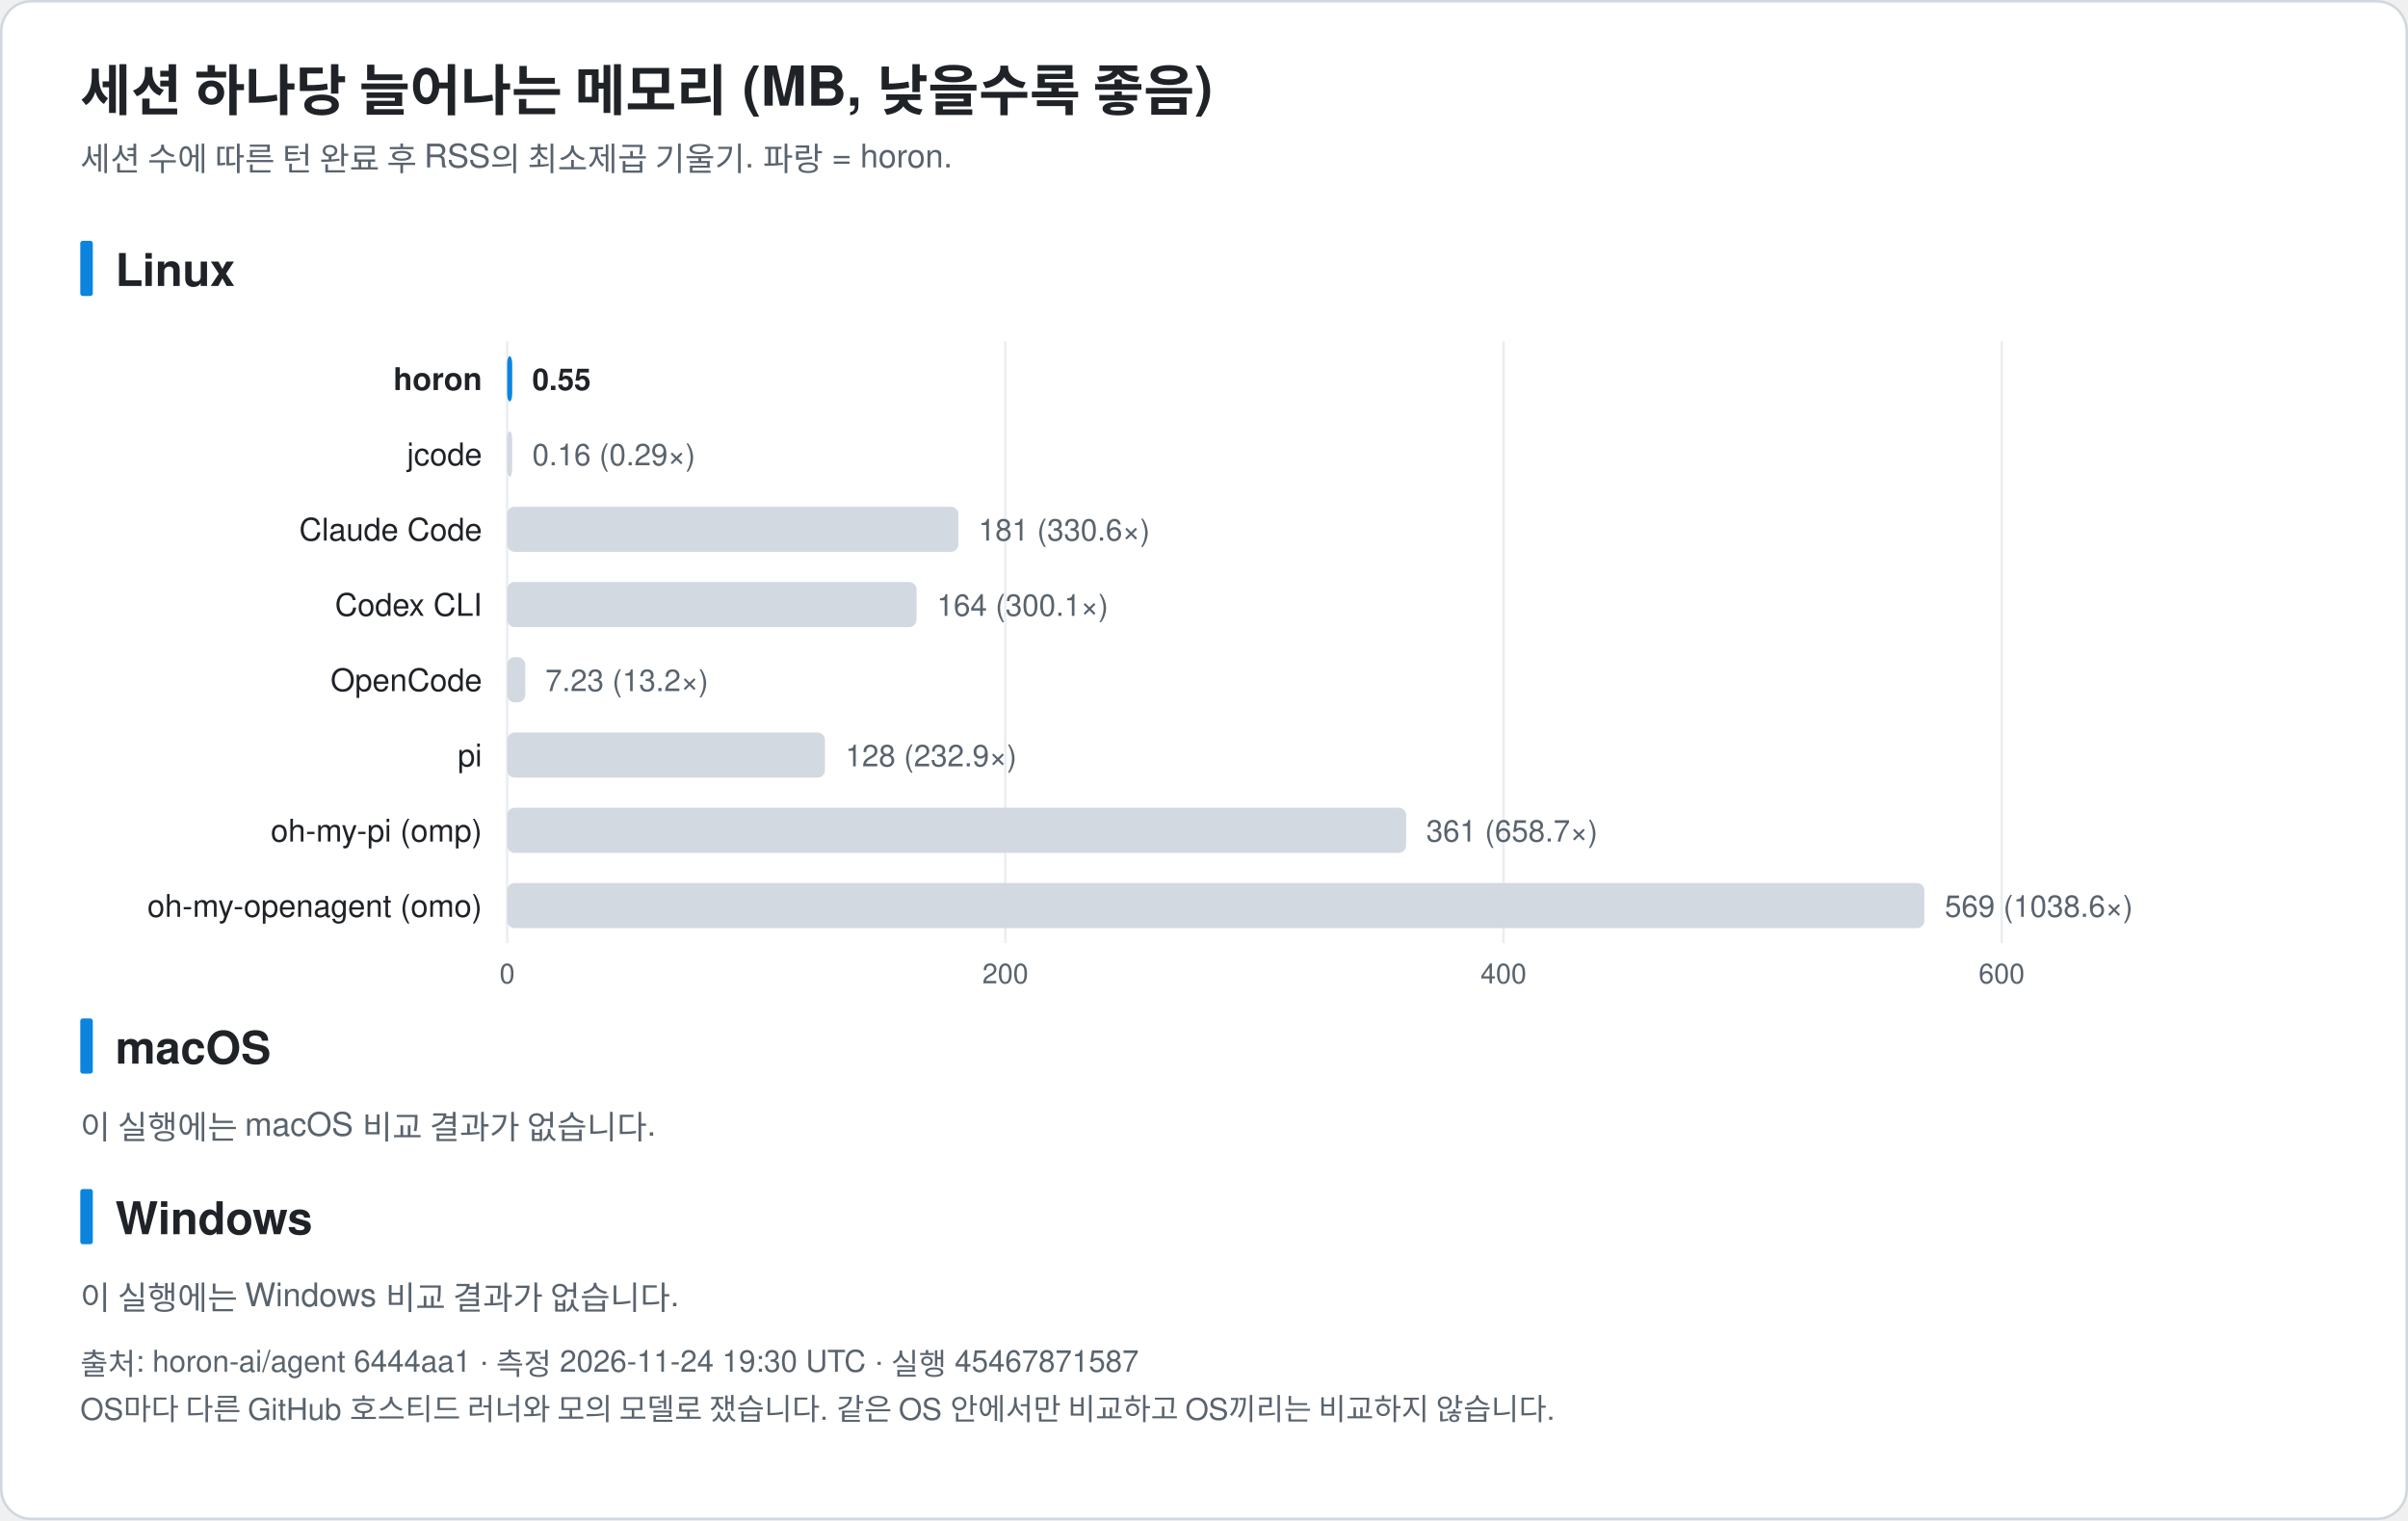
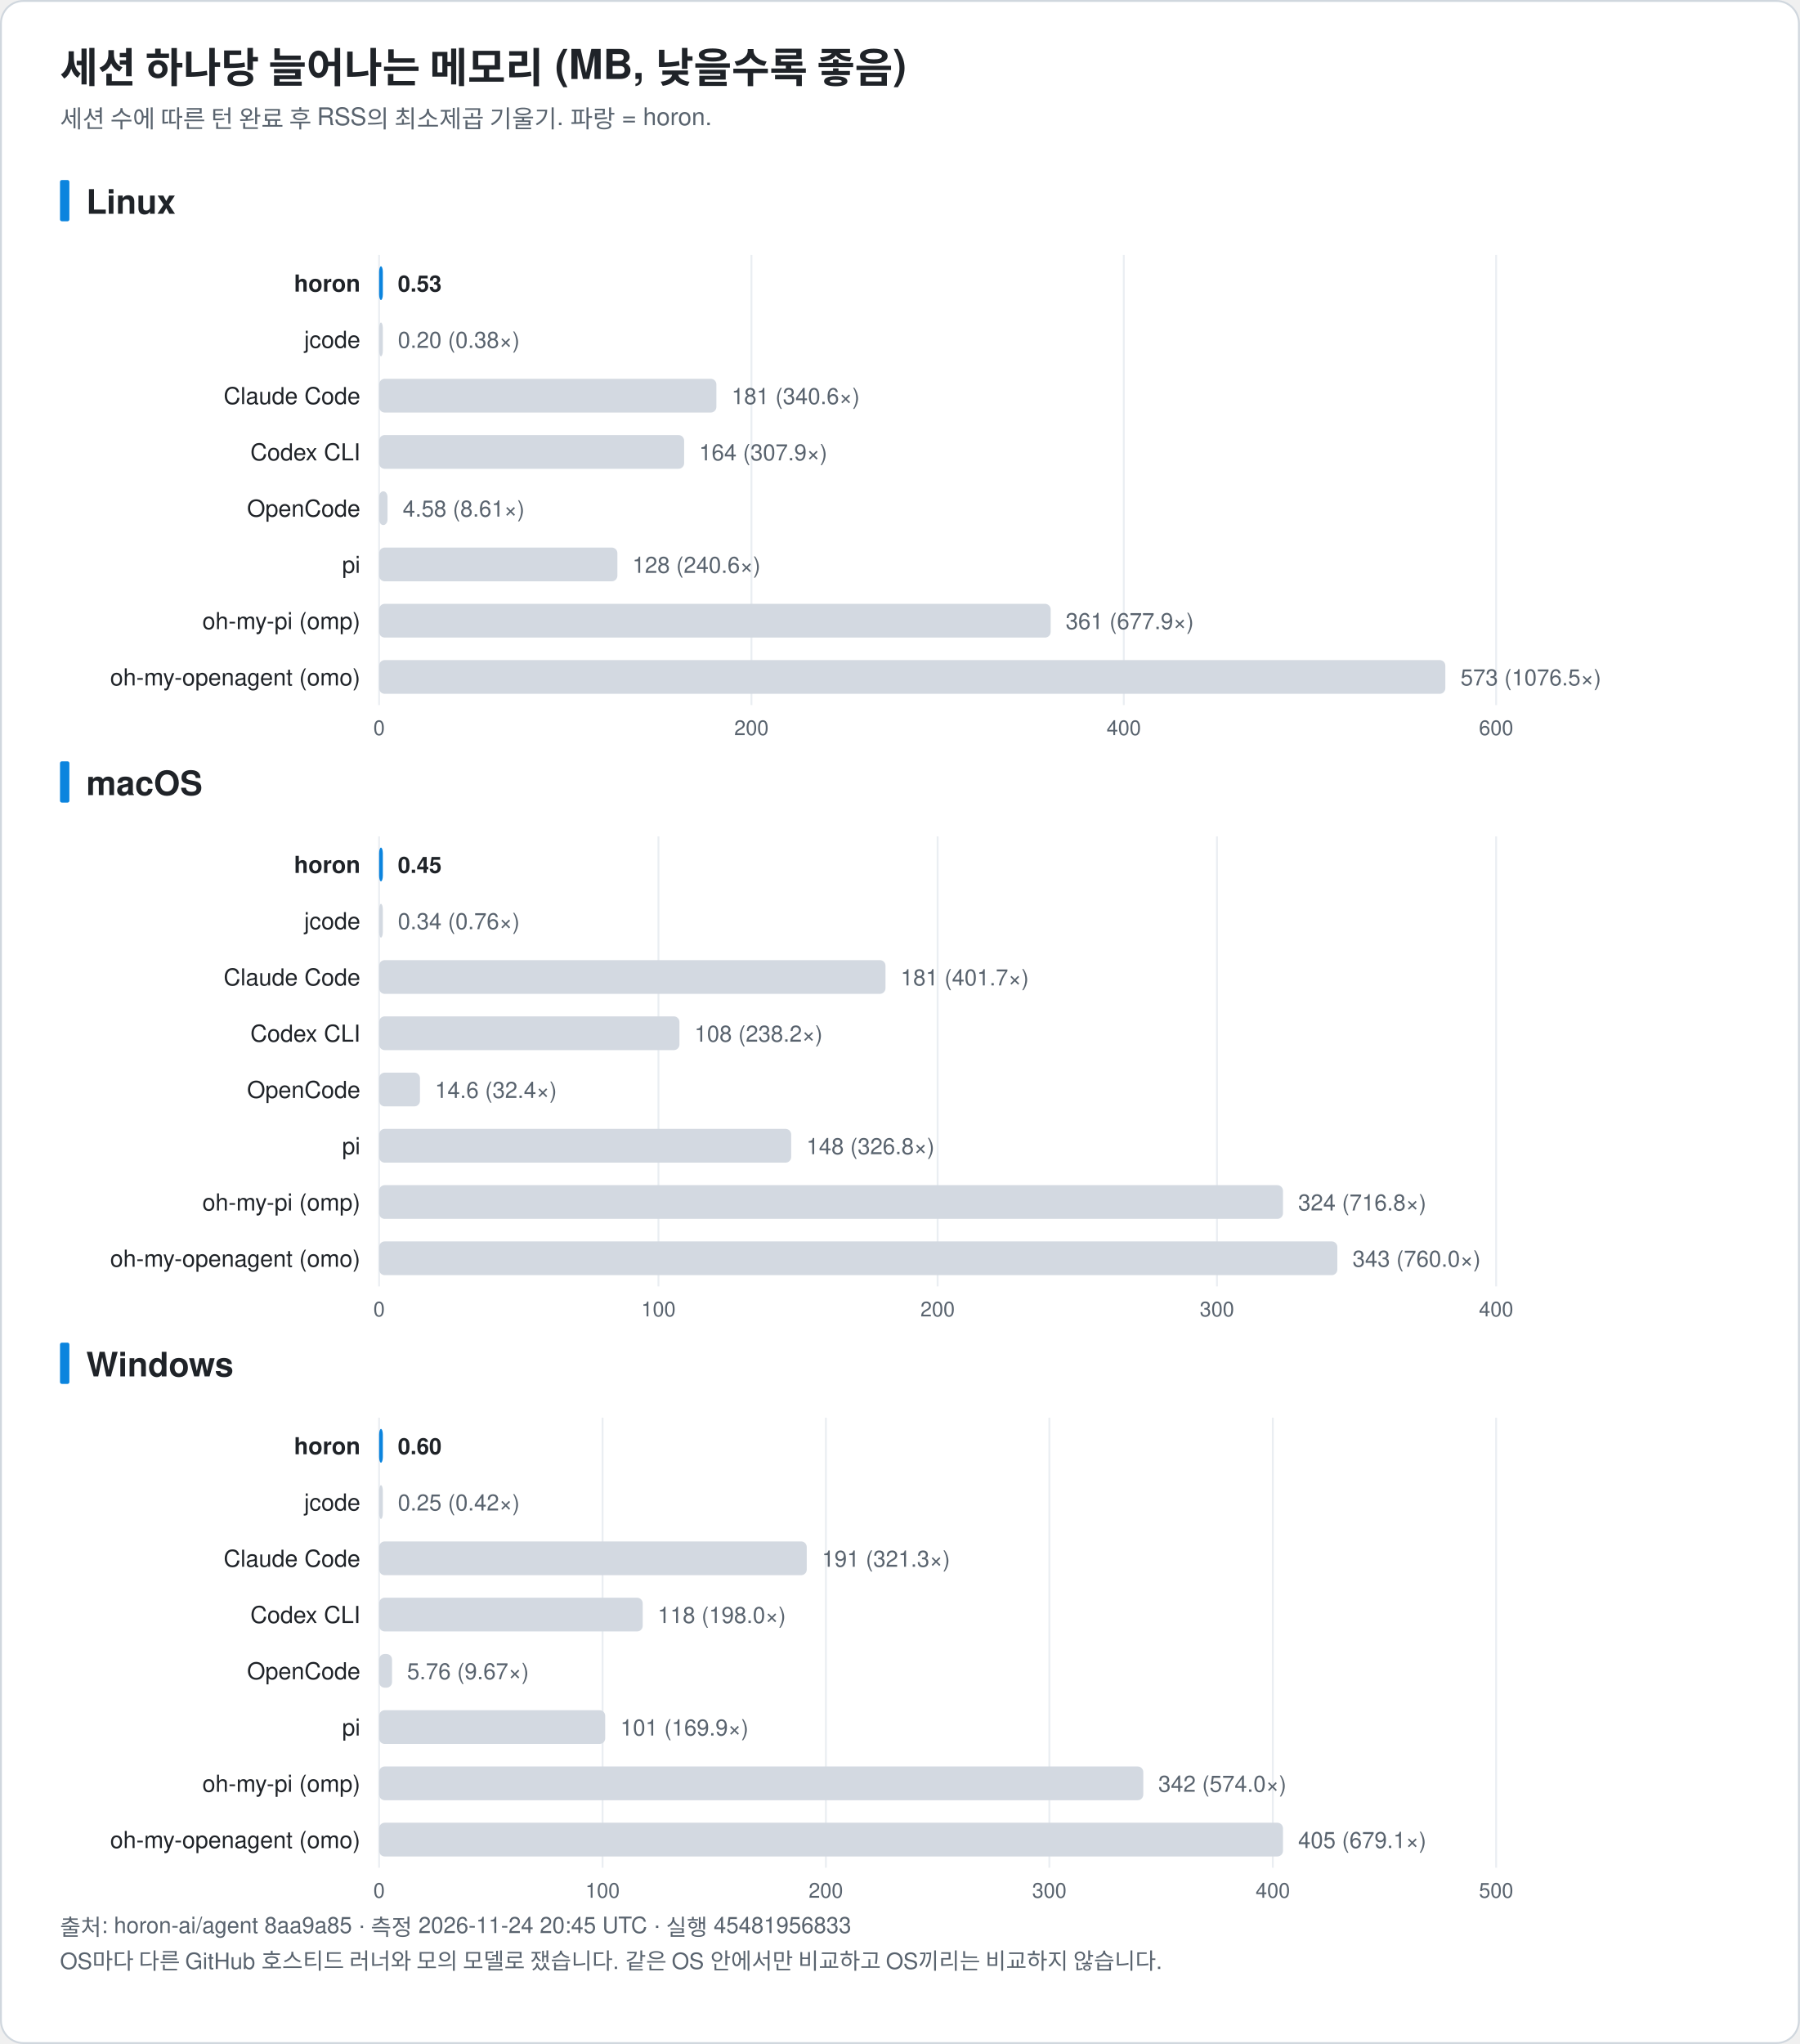
- <svg xmlns="http://www.w3.org/2000/svg" width="960" height="606" viewBox="0 0 960 606" font-family="-apple-system, BlinkMacSystemFont, 'Segoe UI', 'Noto Sans KR', 'Apple SD Gothic Neo', Helvetica, Arial, sans-serif" role="img">
-   <rect x="0.5" y="0.5" width="959" height="605" rx="12" fill="#ffffff" stroke="#d0d7de" />
+ <svg xmlns="http://www.w3.org/2000/svg" width="960" height="1090" viewBox="0 0 960 1090" font-family="-apple-system, BlinkMacSystemFont, 'Segoe UI', 'Noto Sans KR', 'Apple SD Gothic Neo', Helvetica, Arial, sans-serif" role="img">
+   <rect x="0.5" y="0.5" width="959" height="1089" rx="12" fill="#ffffff" stroke="#d0d7de" />
  <text x="32.0" y="44.0" font-size="22" fill="#1f2328" text-anchor="start" font-weight="bold">세션 하나당 늘어나는 메모리 (MB, 낮을수록 좋음)</text>
  <text x="32.0" y="68.0" font-size="13" fill="#59636e" text-anchor="start" font-weight="normal">세션 수에 따른 턴 완료 후 RSS의 최소제곱 기울기. 파랑 = horon.</text>
  <rect x="32" y="96.0" width="5" height="22" rx="1" fill="#0b84de" />
  <text x="46.0" y="114.0" font-size="18" fill="#1f2328" text-anchor="start" font-weight="bold">Linux</text>
  <line x1="202.2" y1="136.0" x2="202.2" y2="376.0" stroke="#eaeef2" />
  <text x="202.2" y="392.0" font-size="11" fill="#59636e" text-anchor="middle" font-weight="normal">0</text>
  <line x1="400.8" y1="136.0" x2="400.8" y2="376.0" stroke="#eaeef2" />
  <text x="400.8" y="392.0" font-size="11" fill="#59636e" text-anchor="middle" font-weight="normal">200</text>
  <line x1="599.4" y1="136.0" x2="599.4" y2="376.0" stroke="#eaeef2" />
  <text x="599.4" y="392.0" font-size="11" fill="#59636e" text-anchor="middle" font-weight="normal">400</text>
  <line x1="798.0" y1="136.0" x2="798.0" y2="376.0" stroke="#eaeef2" />
  <text x="798.0" y="392.0" font-size="11" fill="#59636e" text-anchor="middle" font-weight="normal">600</text>
  <text x="192.2" y="155.5" font-size="12.5" fill="#1f2328" text-anchor="end" font-weight="bold">horon</text>
  <rect x="202.2" y="142.0" width="2.0" height="18" rx="3" fill="#0b84de" />
-   <text x="212.2" y="155.5" font-size="12" fill="#1f2328" text-anchor="start" font-weight="bold">0.55</text>
+   <text x="212.2" y="155.5" font-size="12" fill="#1f2328" text-anchor="start" font-weight="bold">0.53</text>
  <text x="192.2" y="185.5" font-size="12.5" fill="#1f2328" text-anchor="end" font-weight="normal">jcode</text>
  <rect x="202.2" y="172.0" width="2.0" height="18" rx="3" fill="#d3d9e1" />
-   <text x="212.2" y="185.5" font-size="12" fill="#59636e" text-anchor="start" font-weight="normal">0.16 (0.29×)</text>
+   <text x="212.2" y="185.5" font-size="12" fill="#59636e" text-anchor="start" font-weight="normal">0.20 (0.38×)</text>
  <text x="192.2" y="215.5" font-size="12.5" fill="#1f2328" text-anchor="end" font-weight="normal">Claude Code</text>
  <rect x="202.2" y="202.0" width="179.9" height="18" rx="3" fill="#d3d9e1" />
-   <text x="390.1" y="215.5" font-size="12" fill="#59636e" text-anchor="start" font-weight="normal">181 (330.6×)</text>
+   <text x="390.2" y="215.5" font-size="12" fill="#59636e" text-anchor="start" font-weight="normal">181 (340.6×)</text>
  <text x="192.2" y="245.5" font-size="12.5" fill="#1f2328" text-anchor="end" font-weight="normal">Codex CLI</text>
-   <rect x="202.2" y="232.0" width="163.2" height="18" rx="3" fill="#d3d9e1" />
-   <text x="373.5" y="245.5" font-size="12" fill="#59636e" text-anchor="start" font-weight="normal">164 (300.1×)</text>
+   <rect x="202.2" y="232.0" width="162.7" height="18" rx="3" fill="#d3d9e1" />
+   <text x="372.9" y="245.5" font-size="12" fill="#59636e" text-anchor="start" font-weight="normal">164 (307.9×)</text>
  <text x="192.2" y="275.5" font-size="12.5" fill="#1f2328" text-anchor="end" font-weight="normal">OpenCode</text>
-   <rect x="202.2" y="262.0" width="7.2" height="18" rx="3" fill="#d3d9e1" />
-   <text x="217.4" y="275.5" font-size="12" fill="#59636e" text-anchor="start" font-weight="normal">7.23 (13.2×)</text>
+   <rect x="202.2" y="262.0" width="4.5" height="18" rx="3" fill="#d3d9e1" />
+   <text x="214.8" y="275.5" font-size="12" fill="#59636e" text-anchor="start" font-weight="normal">4.58 (8.61×)</text>
  <text x="192.2" y="305.5" font-size="12.5" fill="#1f2328" text-anchor="end" font-weight="normal">pi</text>
-   <rect x="202.2" y="292.0" width="126.7" height="18" rx="3" fill="#d3d9e1" />
-   <text x="337.0" y="305.5" font-size="12" fill="#59636e" text-anchor="start" font-weight="normal">128 (232.9×)</text>
+   <rect x="202.2" y="292.0" width="127.1" height="18" rx="3" fill="#d3d9e1" />
+   <text x="337.3" y="305.5" font-size="12" fill="#59636e" text-anchor="start" font-weight="normal">128 (240.6×)</text>
  <text x="192.2" y="335.5" font-size="12.5" fill="#1f2328" text-anchor="end" font-weight="normal">oh-my-pi (omp)</text>
-   <rect x="202.2" y="322.0" width="358.4" height="18" rx="3" fill="#d3d9e1" />
-   <text x="568.6" y="335.5" font-size="12" fill="#59636e" text-anchor="start" font-weight="normal">361 (658.7×)</text>
+   <rect x="202.2" y="322.0" width="358.2" height="18" rx="3" fill="#d3d9e1" />
+   <text x="568.4" y="335.5" font-size="12" fill="#59636e" text-anchor="start" font-weight="normal">361 (677.9×)</text>
  <text x="192.2" y="365.5" font-size="12.5" fill="#1f2328" text-anchor="end" font-weight="normal">oh-my-openagent (omo)</text>
-   <rect x="202.2" y="352.0" width="565.0" height="18" rx="3" fill="#d3d9e1" />
-   <text x="775.3" y="365.5" font-size="12" fill="#59636e" text-anchor="start" font-weight="normal">569 (1038.6×)</text>
+   <rect x="202.2" y="352.0" width="568.7" height="18" rx="3" fill="#d3d9e1" />
+   <text x="779.0" y="365.5" font-size="12" fill="#59636e" text-anchor="start" font-weight="normal">573 (1076.5×)</text>
  <rect x="32" y="406.0" width="5" height="22" rx="1" fill="#0b84de" />
  <text x="46.0" y="424.0" font-size="18" fill="#1f2328" text-anchor="start" font-weight="bold">macOS</text>
-   <text x="32.0" y="454.0" font-size="13" fill="#59636e" text-anchor="start" font-weight="normal">이 실행에는 macOS 비교 결과가 없습니다.</text>
-   <rect x="32" y="474.0" width="5" height="22" rx="1" fill="#0b84de" />
-   <text x="46.0" y="492.0" font-size="18" fill="#1f2328" text-anchor="start" font-weight="bold">Windows</text>
-   <text x="32.0" y="522.0" font-size="13" fill="#59636e" text-anchor="start" font-weight="normal">이 실행에는 Windows 비교 결과가 없습니다.</text>
-   <text x="32.0" y="548.0" font-size="12" fill="#59636e" text-anchor="start" font-weight="normal">출처: horon-ai/agent 6444aa1 · 측정 2026-11-24 19:30 UTC · 실행 45467871587</text>
-   <text x="32.0" y="566.0" font-size="12" fill="#59636e" text-anchor="start" font-weight="normal">OS마다 다른 GitHub 호스티드 러너와 모의 모델로 쟀습니다. 같은 OS 안에서만 비교하고 OS끼리는 비교하지 않습니다.</text>
+   <line x1="202.2" y1="446.0" x2="202.2" y2="686.0" stroke="#eaeef2" />
+   <text x="202.2" y="702.0" font-size="11" fill="#59636e" text-anchor="middle" font-weight="normal">0</text>
+   <line x1="351.2" y1="446.0" x2="351.2" y2="686.0" stroke="#eaeef2" />
+   <text x="351.2" y="702.0" font-size="11" fill="#59636e" text-anchor="middle" font-weight="normal">100</text>
+   <line x1="500.1" y1="446.0" x2="500.1" y2="686.0" stroke="#eaeef2" />
+   <text x="500.1" y="702.0" font-size="11" fill="#59636e" text-anchor="middle" font-weight="normal">200</text>
+   <line x1="649.1" y1="446.0" x2="649.1" y2="686.0" stroke="#eaeef2" />
+   <text x="649.1" y="702.0" font-size="11" fill="#59636e" text-anchor="middle" font-weight="normal">300</text>
+   <line x1="798.0" y1="446.0" x2="798.0" y2="686.0" stroke="#eaeef2" />
+   <text x="798.0" y="702.0" font-size="11" fill="#59636e" text-anchor="middle" font-weight="normal">400</text>
+   <text x="192.2" y="465.5" font-size="12.5" fill="#1f2328" text-anchor="end" font-weight="bold">horon</text>
+   <rect x="202.2" y="452.0" width="2.0" height="18" rx="3" fill="#0b84de" />
+   <text x="212.2" y="465.5" font-size="12" fill="#1f2328" text-anchor="start" font-weight="bold">0.45</text>
+   <text x="192.2" y="495.5" font-size="12.5" fill="#1f2328" text-anchor="end" font-weight="normal">jcode</text>
+   <rect x="202.2" y="482.0" width="2.0" height="18" rx="3" fill="#d3d9e1" />
+   <text x="212.2" y="495.5" font-size="12" fill="#59636e" text-anchor="start" font-weight="normal">0.34 (0.76×)</text>
+   <text x="192.2" y="525.5" font-size="12.5" fill="#1f2328" text-anchor="end" font-weight="normal">Claude Code</text>
+   <rect x="202.2" y="512.0" width="270.1" height="18" rx="3" fill="#d3d9e1" />
+   <text x="480.4" y="525.5" font-size="12" fill="#59636e" text-anchor="start" font-weight="normal">181 (401.7×)</text>
+   <text x="192.2" y="555.5" font-size="12.5" fill="#1f2328" text-anchor="end" font-weight="normal">Codex CLI</text>
+   <rect x="202.2" y="542.0" width="160.2" height="18" rx="3" fill="#d3d9e1" />
+   <text x="370.4" y="555.5" font-size="12" fill="#59636e" text-anchor="start" font-weight="normal">108 (238.2×)</text>
+   <text x="192.2" y="585.5" font-size="12.5" fill="#1f2328" text-anchor="end" font-weight="normal">OpenCode</text>
+   <rect x="202.2" y="572.0" width="21.8" height="18" rx="3" fill="#d3d9e1" />
+   <text x="232.0" y="585.5" font-size="12" fill="#59636e" text-anchor="start" font-weight="normal">14.6 (32.4×)</text>
+   <text x="192.2" y="615.5" font-size="12.5" fill="#1f2328" text-anchor="end" font-weight="normal">pi</text>
+   <rect x="202.2" y="602.0" width="219.8" height="18" rx="3" fill="#d3d9e1" />
+   <text x="430.1" y="615.5" font-size="12" fill="#59636e" text-anchor="start" font-weight="normal">148 (326.8×)</text>
+   <text x="192.2" y="645.5" font-size="12.5" fill="#1f2328" text-anchor="end" font-weight="normal">oh-my-pi (omp)</text>
+   <rect x="202.2" y="632.0" width="482.1" height="18" rx="3" fill="#d3d9e1" />
+   <text x="692.4" y="645.5" font-size="12" fill="#59636e" text-anchor="start" font-weight="normal">324 (716.8×)</text>
+   <text x="192.2" y="675.5" font-size="12.5" fill="#1f2328" text-anchor="end" font-weight="normal">oh-my-openagent (omo)</text>
+   <rect x="202.2" y="662.0" width="511.1" height="18" rx="3" fill="#d3d9e1" />
+   <text x="721.4" y="675.5" font-size="12" fill="#59636e" text-anchor="start" font-weight="normal">343 (760.0×)</text>
+   <rect x="32" y="716.0" width="5" height="22" rx="1" fill="#0b84de" />
+   <text x="46.0" y="734.0" font-size="18" fill="#1f2328" text-anchor="start" font-weight="bold">Windows</text>
+   <line x1="202.2" y1="756.0" x2="202.2" y2="996.0" stroke="#eaeef2" />
+   <text x="202.2" y="1012.0" font-size="11" fill="#59636e" text-anchor="middle" font-weight="normal">0</text>
+   <line x1="321.4" y1="756.0" x2="321.4" y2="996.0" stroke="#eaeef2" />
+   <text x="321.4" y="1012.0" font-size="11" fill="#59636e" text-anchor="middle" font-weight="normal">100</text>
+   <line x1="440.5" y1="756.0" x2="440.5" y2="996.0" stroke="#eaeef2" />
+   <text x="440.5" y="1012.0" font-size="11" fill="#59636e" text-anchor="middle" font-weight="normal">200</text>
+   <line x1="559.7" y1="756.0" x2="559.7" y2="996.0" stroke="#eaeef2" />
+   <text x="559.7" y="1012.0" font-size="11" fill="#59636e" text-anchor="middle" font-weight="normal">300</text>
+   <line x1="678.9" y1="756.0" x2="678.9" y2="996.0" stroke="#eaeef2" />
+   <text x="678.9" y="1012.0" font-size="11" fill="#59636e" text-anchor="middle" font-weight="normal">400</text>
+   <line x1="798.0" y1="756.0" x2="798.0" y2="996.0" stroke="#eaeef2" />
+   <text x="798.0" y="1012.0" font-size="11" fill="#59636e" text-anchor="middle" font-weight="normal">500</text>
+   <text x="192.2" y="775.5" font-size="12.5" fill="#1f2328" text-anchor="end" font-weight="bold">horon</text>
+   <rect x="202.2" y="762.0" width="2.0" height="18" rx="3" fill="#0b84de" />
+   <text x="212.2" y="775.5" font-size="12" fill="#1f2328" text-anchor="start" font-weight="bold">0.60</text>
+   <text x="192.2" y="805.5" font-size="12.5" fill="#1f2328" text-anchor="end" font-weight="normal">jcode</text>
+   <rect x="202.2" y="792.0" width="2.0" height="18" rx="3" fill="#d3d9e1" />
+   <text x="212.2" y="805.5" font-size="12" fill="#59636e" text-anchor="start" font-weight="normal">0.25 (0.42×)</text>
+   <text x="192.2" y="835.5" font-size="12.5" fill="#1f2328" text-anchor="end" font-weight="normal">Claude Code</text>
+   <rect x="202.2" y="822.0" width="228.1" height="18" rx="3" fill="#d3d9e1" />
+   <text x="438.4" y="835.5" font-size="12" fill="#59636e" text-anchor="start" font-weight="normal">191 (321.3×)</text>
+   <text x="192.2" y="865.5" font-size="12.5" fill="#1f2328" text-anchor="end" font-weight="normal">Codex CLI</text>
+   <rect x="202.2" y="852.0" width="140.6" height="18" rx="3" fill="#d3d9e1" />
+   <text x="350.8" y="865.5" font-size="12" fill="#59636e" text-anchor="start" font-weight="normal">118 (198.0×)</text>
+   <text x="192.2" y="895.5" font-size="12.5" fill="#1f2328" text-anchor="end" font-weight="normal">OpenCode</text>
+   <rect x="202.2" y="882.0" width="6.9" height="18" rx="3" fill="#d3d9e1" />
+   <text x="217.1" y="895.5" font-size="12" fill="#59636e" text-anchor="start" font-weight="normal">5.76 (9.67×)</text>
+   <text x="192.2" y="925.5" font-size="12.5" fill="#1f2328" text-anchor="end" font-weight="normal">pi</text>
+   <rect x="202.2" y="912.0" width="120.6" height="18" rx="3" fill="#d3d9e1" />
+   <text x="330.9" y="925.5" font-size="12" fill="#59636e" text-anchor="start" font-weight="normal">101 (169.9×)</text>
+   <text x="192.2" y="955.5" font-size="12.5" fill="#1f2328" text-anchor="end" font-weight="normal">oh-my-pi (omp)</text>
+   <rect x="202.2" y="942.0" width="407.6" height="18" rx="3" fill="#d3d9e1" />
+   <text x="617.8" y="955.5" font-size="12" fill="#59636e" text-anchor="start" font-weight="normal">342 (574.0×)</text>
+   <text x="192.2" y="985.5" font-size="12.5" fill="#1f2328" text-anchor="end" font-weight="normal">oh-my-openagent (omo)</text>
+   <rect x="202.2" y="972.0" width="482.1" height="18" rx="3" fill="#d3d9e1" />
+   <text x="692.4" y="985.5" font-size="12" fill="#59636e" text-anchor="start" font-weight="normal">405 (679.1×)</text>
+   <text x="32.0" y="1032.0" font-size="12" fill="#59636e" text-anchor="start" font-weight="normal">출처: horon-ai/agent 8aa9a85 · 측정 2026-11-24 20:45 UTC · 실행 45481956833</text>
+   <text x="32.0" y="1050.0" font-size="12" fill="#59636e" text-anchor="start" font-weight="normal">OS마다 다른 GitHub 호스티드 러너와 모의 모델로 쟀습니다. 같은 OS 안에서만 비교하고 OS끼리는 비교하지 않습니다.</text>
</svg>
